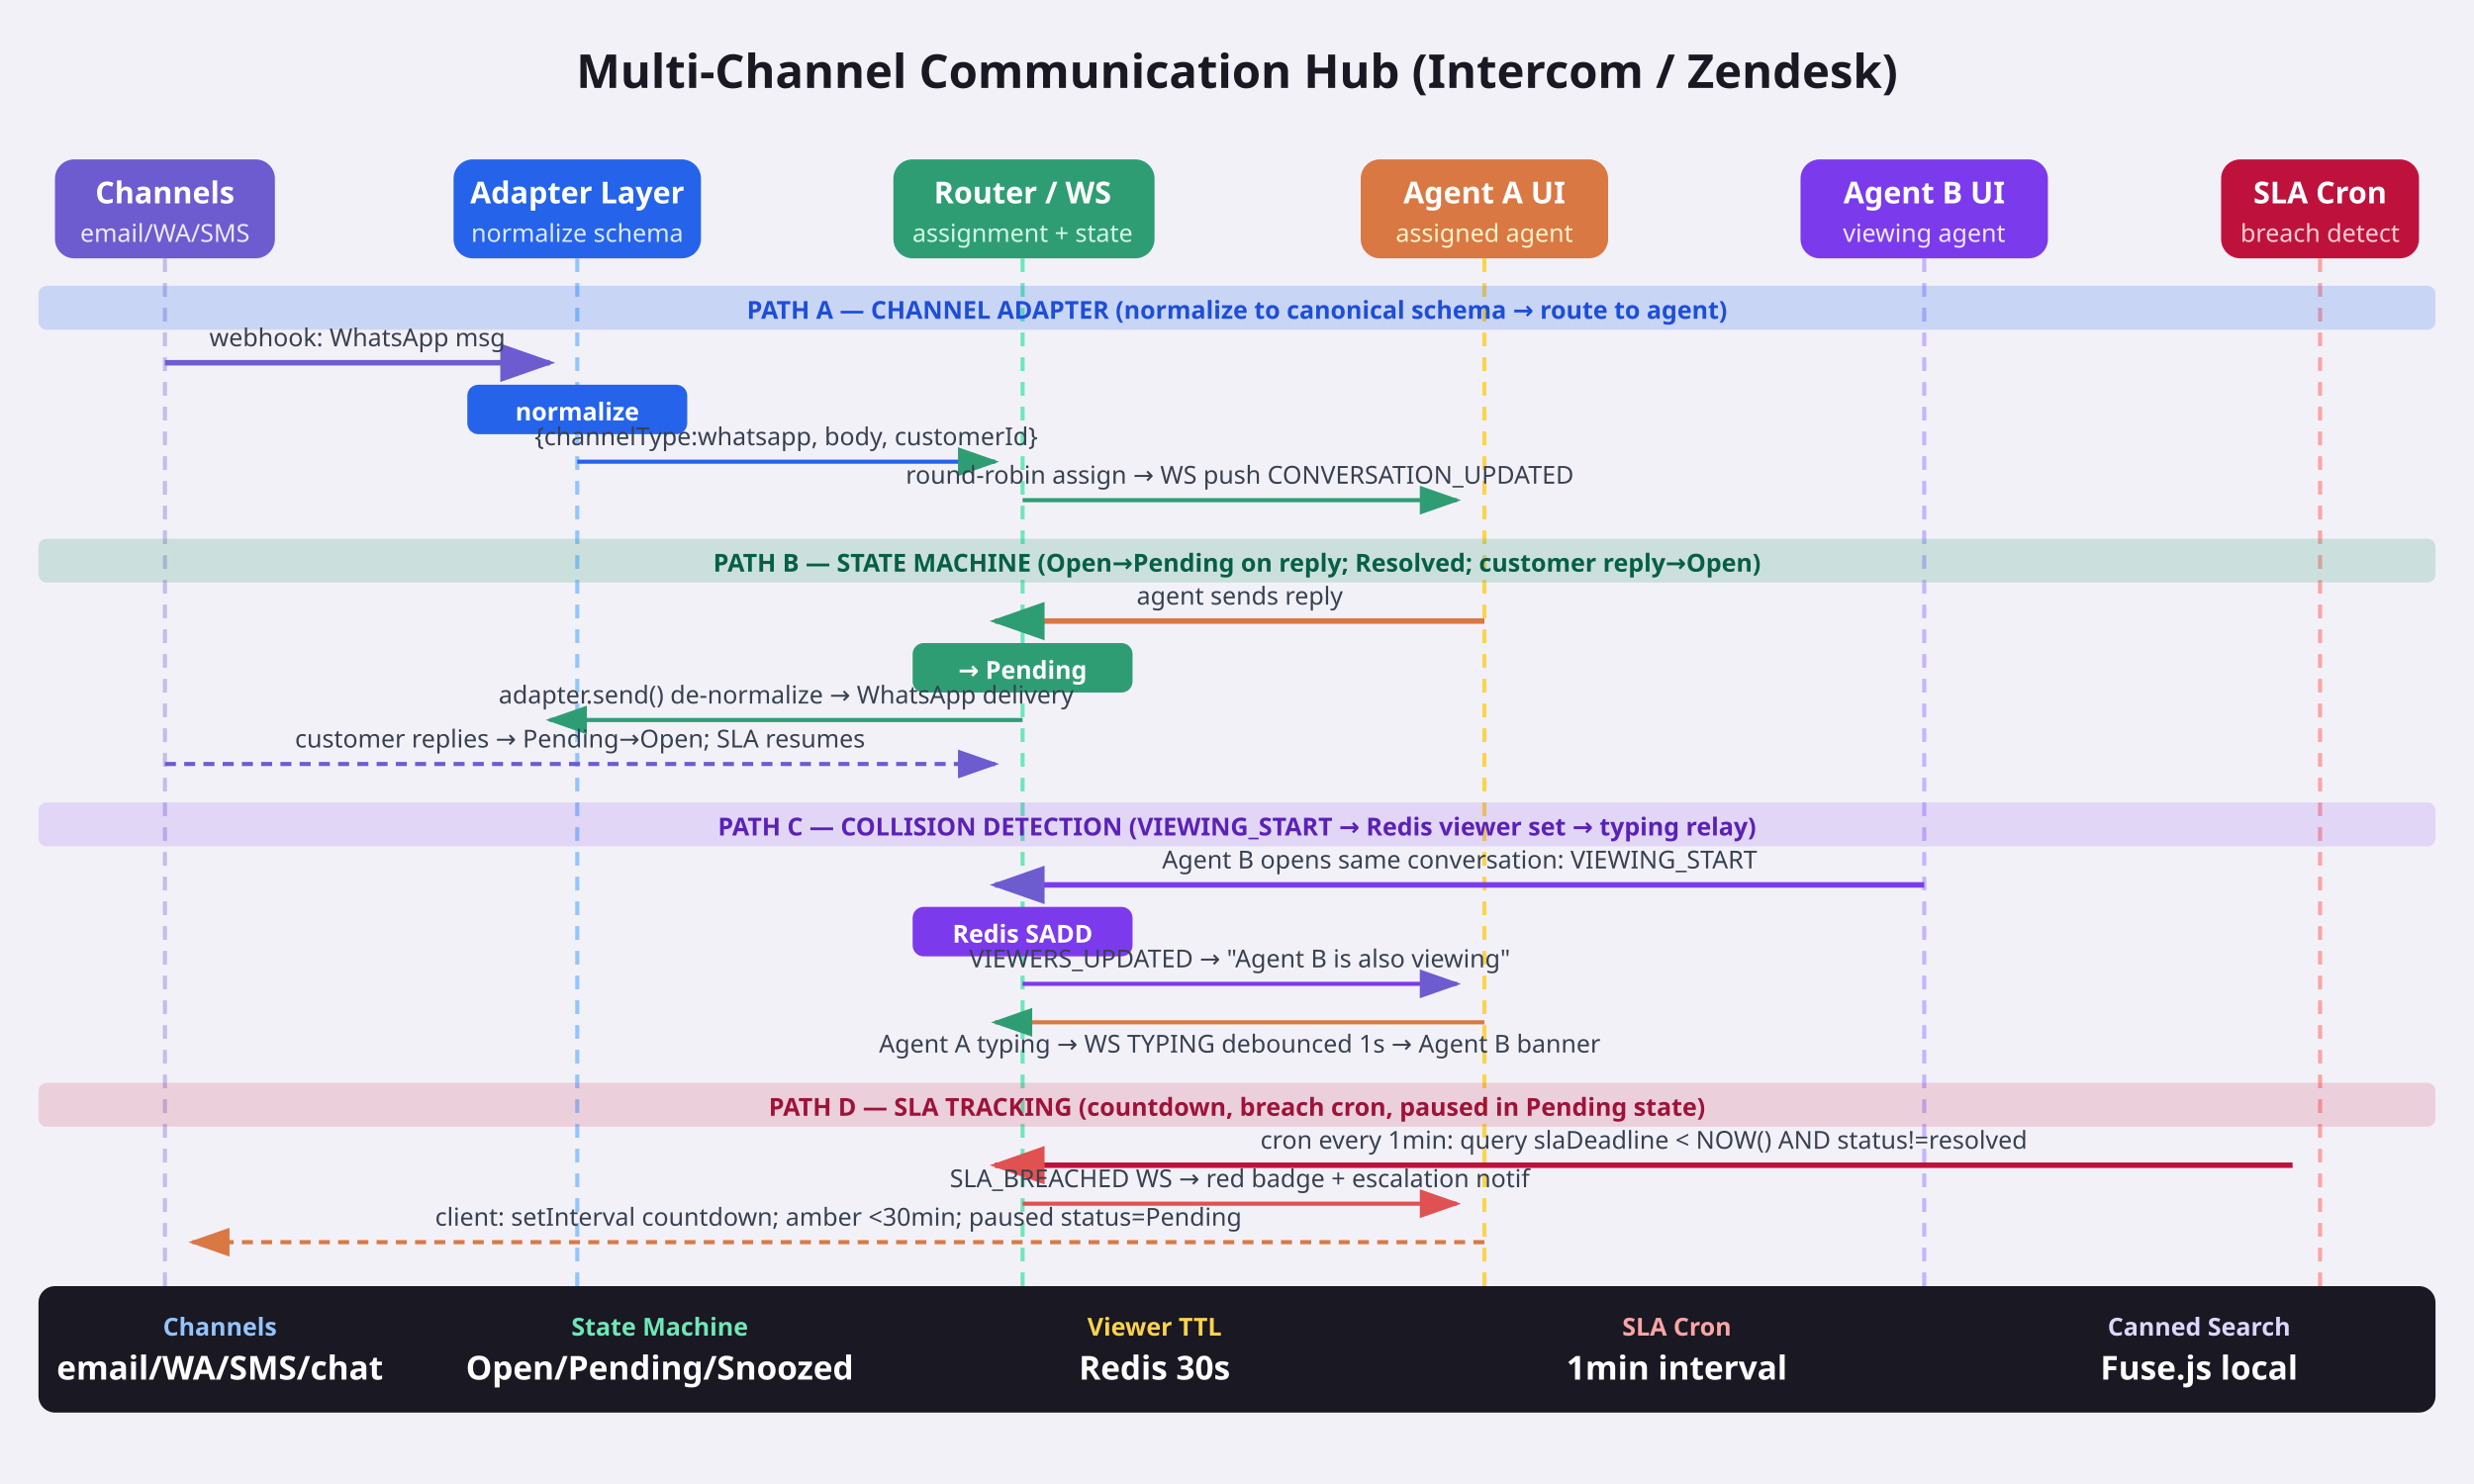
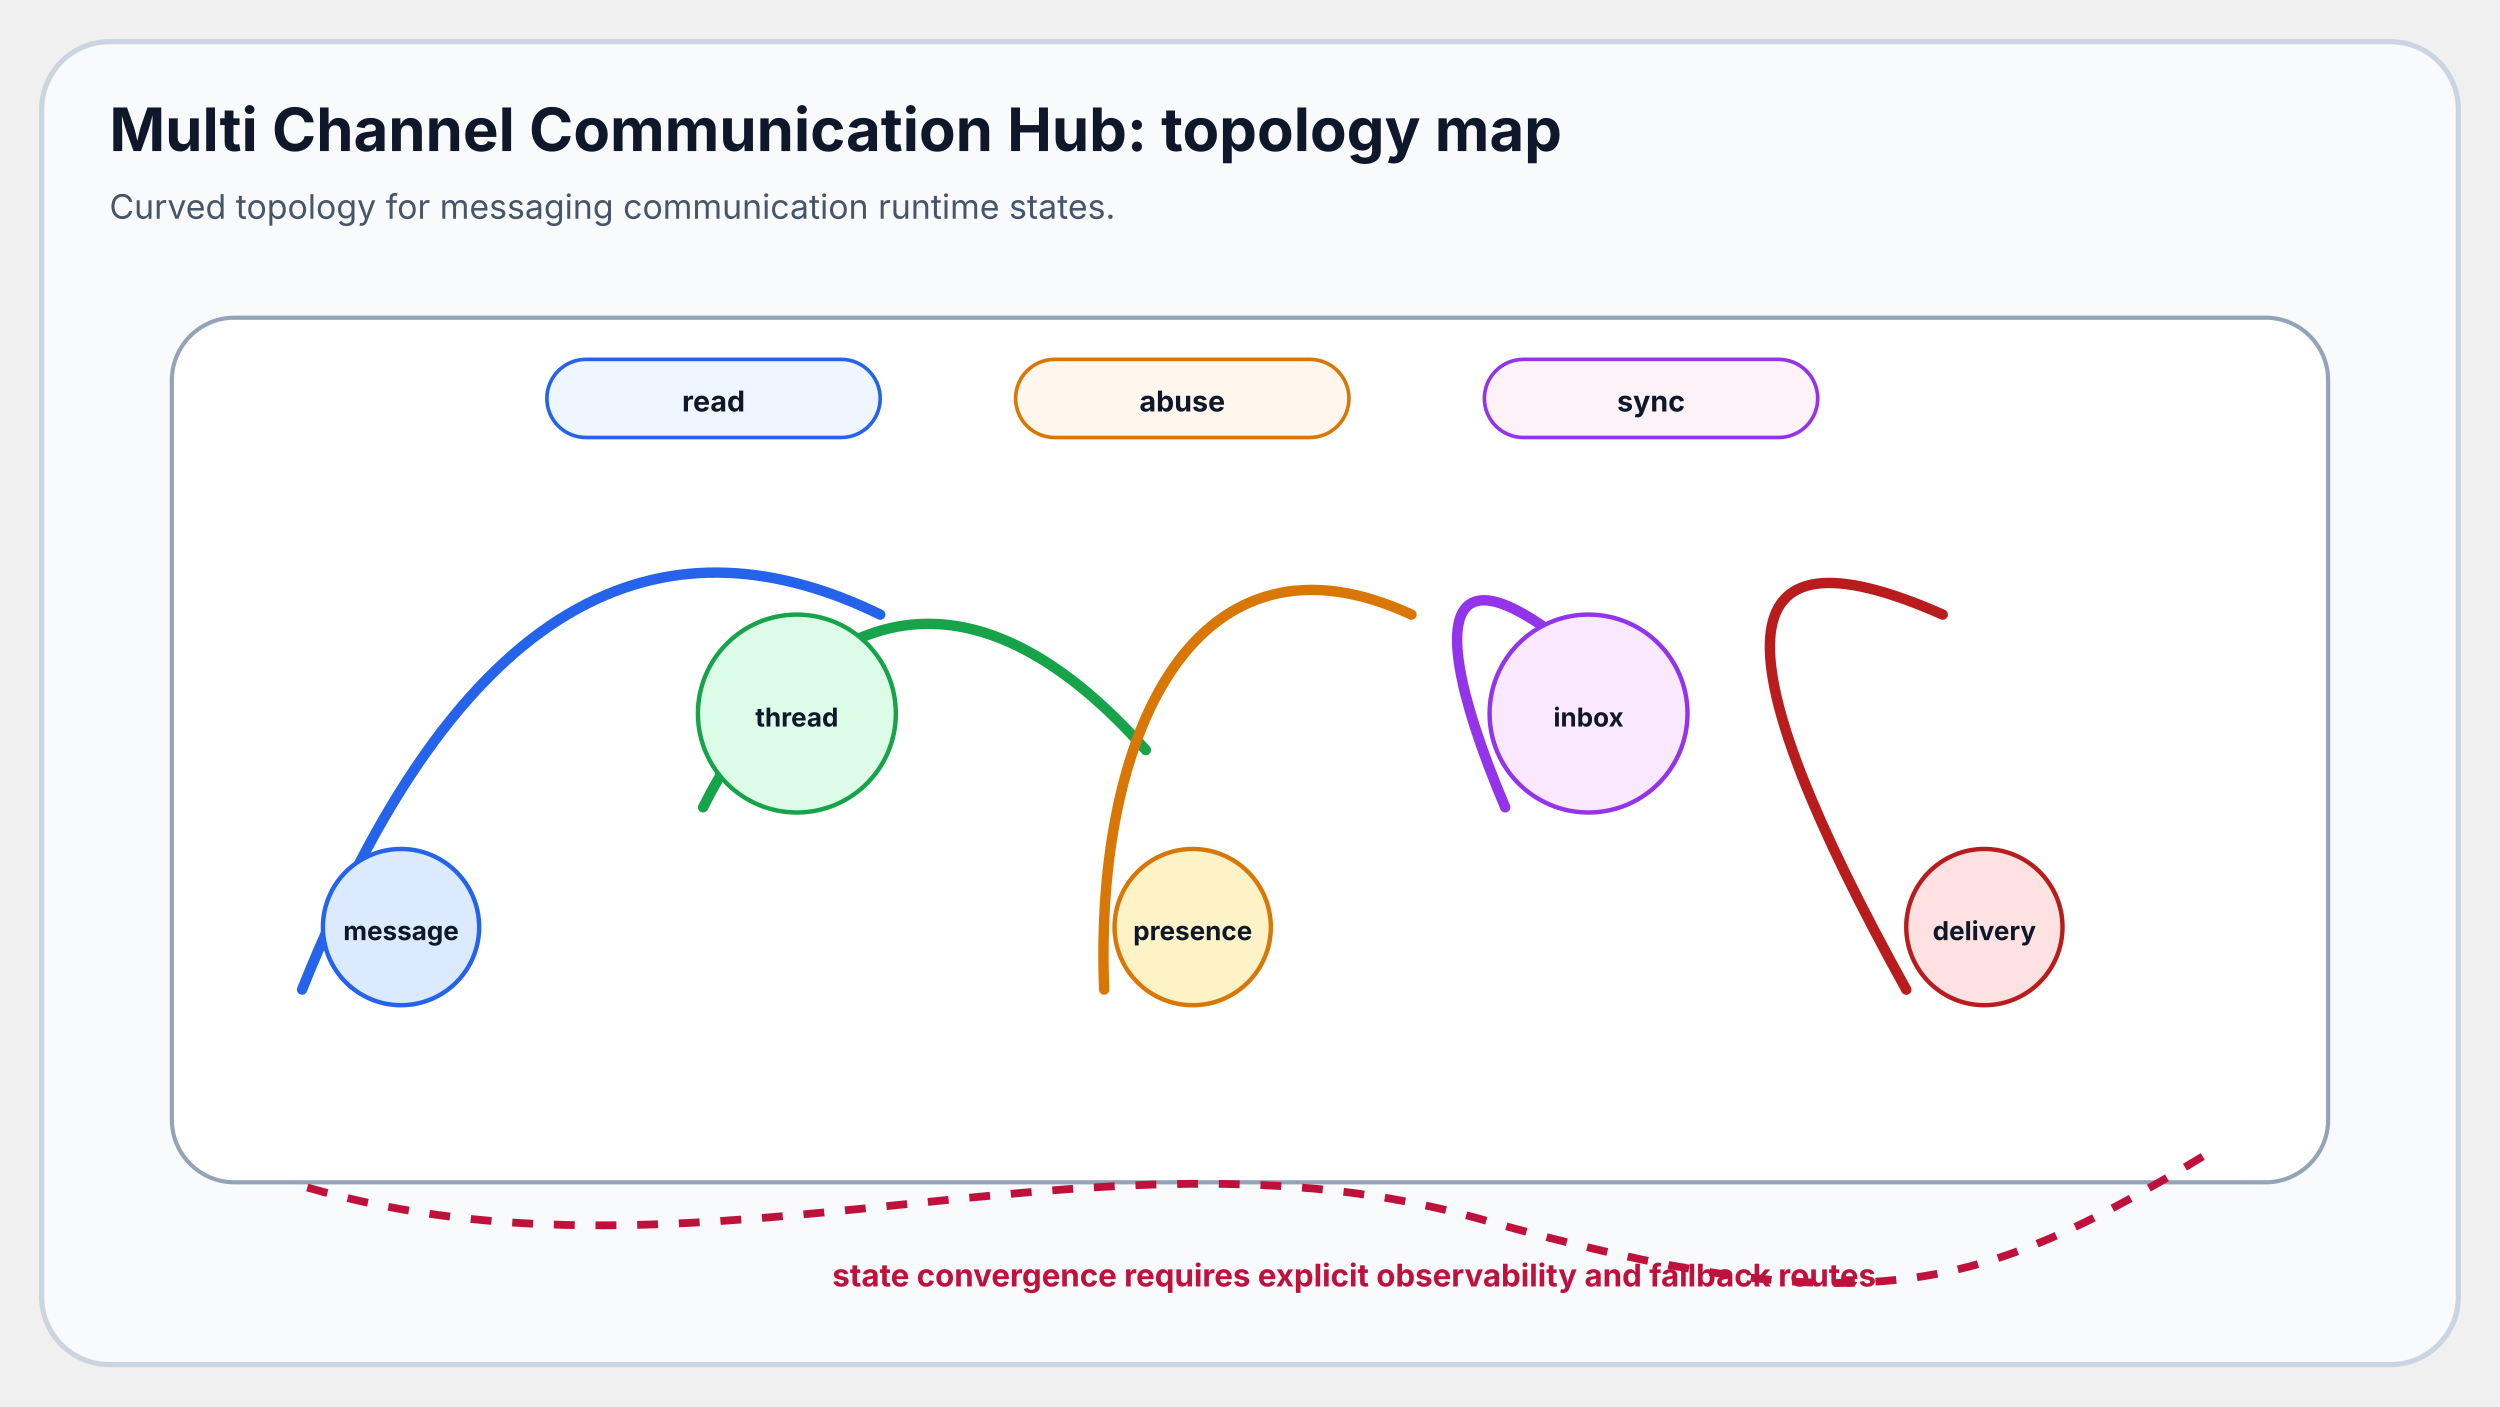
- <svg xmlns="http://www.w3.org/2000/svg" viewBox="0 0 900 540" font-family="system-ui, sans-serif">
-   <rect width="900" height="540" fill="#f3f1f8" />
-   <text x="450" y="32" text-anchor="middle" font-size="17" font-weight="bold" fill="#1a1822">Multi-Channel Communication Hub (Intercom / Zendesk)</text>
-   <defs>
-     <marker id="arr" markerWidth="10" markerHeight="7" refX="9" refY="3.5" orient="auto">
-       <polygon points="0 0, 10 3.5, 0 7" fill="#6d5bd0" />
-     </marker>
-     <marker id="arr-g" markerWidth="10" markerHeight="7" refX="9" refY="3.5" orient="auto">
-       <polygon points="0 0, 10 3.5, 0 7" fill="#2f9d74" />
-     </marker>
-     <marker id="arr-o" markerWidth="10" markerHeight="7" refX="9" refY="3.5" orient="auto">
-       <polygon points="0 0, 10 3.5, 0 7" fill="#d97843" />
-     </marker>
-     <marker id="arr-r" markerWidth="10" markerHeight="7" refX="9" refY="3.5" orient="auto">
-       <polygon points="0 0, 10 3.5, 0 7" fill="#e05252" />
-     </marker>
-   </defs>
-   <rect x="20" y="58" width="80" height="36" rx="7" fill="#6d5bd0" />
-   <text x="60" y="74" text-anchor="middle" font-size="11" fill="#fff" font-weight="bold">Channels</text>
-   <text x="60" y="88" text-anchor="middle" font-size="9" fill="#edeaf5">email/WA/SMS</text>
-   <rect x="165" y="58" width="90" height="36" rx="7" fill="#2563eb" />
-   <text x="210" y="74" text-anchor="middle" font-size="11" fill="#fff" font-weight="bold">Adapter Layer</text>
-   <text x="210" y="88" text-anchor="middle" font-size="9" fill="#dbeafe">normalize schema</text>
-   <rect x="325" y="58" width="95" height="36" rx="7" fill="#2f9d74" />
-   <text x="372" y="74" text-anchor="middle" font-size="11" fill="#fff" font-weight="bold">Router / WS</text>
-   <text x="372" y="88" text-anchor="middle" font-size="9" fill="#d1fae5">assignment + state</text>
-   <rect x="495" y="58" width="90" height="36" rx="7" fill="#d97843" />
-   <text x="540" y="74" text-anchor="middle" font-size="11" fill="#fff" font-weight="bold">Agent A UI</text>
-   <text x="540" y="88" text-anchor="middle" font-size="9" fill="#fef3c7">assigned agent</text>
-   <rect x="655" y="58" width="90" height="36" rx="7" fill="#7c3aed" />
-   <text x="700" y="74" text-anchor="middle" font-size="11" fill="#fff" font-weight="bold">Agent B UI</text>
-   <text x="700" y="88" text-anchor="middle" font-size="9" fill="#ede9fe">viewing agent</text>
-   <rect x="808" y="58" width="72" height="36" rx="7" fill="#be123c" />
-   <text x="844" y="74" text-anchor="middle" font-size="11" fill="#fff" font-weight="bold">SLA Cron</text>
-   <text x="844" y="88" text-anchor="middle" font-size="9" fill="#fecdd3">breach detect</text>
-   <line x1="60" y1="94" x2="60" y2="510" stroke="#c4bde8" stroke-width="1.5" stroke-dasharray="5,4" />
-   <line x1="210" y1="94" x2="210" y2="510" stroke="#93c5fd" stroke-width="1.5" stroke-dasharray="5,4" />
-   <line x1="372" y1="94" x2="372" y2="510" stroke="#6ee7b7" stroke-width="1.5" stroke-dasharray="5,4" />
-   <line x1="540" y1="94" x2="540" y2="510" stroke="#fcd34d" stroke-width="1.5" stroke-dasharray="5,4" />
-   <line x1="700" y1="94" x2="700" y2="510" stroke="#c4b5fd" stroke-width="1.5" stroke-dasharray="5,4" />
-   <line x1="844" y1="94" x2="844" y2="510" stroke="#fca5a5" stroke-width="1.5" stroke-dasharray="5,4" />
-   <rect x="14" y="104" width="872" height="16" rx="3" fill="#2563eb" opacity="0.2" />
-   <text x="450" y="116" text-anchor="middle" font-size="9" fill="#1d4ed8" font-weight="bold">PATH A — CHANNEL ADAPTER (normalize to canonical schema → route to agent)</text>
-   <line x1="60" y1="132" x2="200" y2="132" stroke="#6d5bd0" stroke-width="2" marker-end="url(#arr)" />
-   <text x="130" y="126" text-anchor="middle" font-size="9" fill="#374151">webhook: WhatsApp msg</text>
-   <rect x="170" y="140" width="80" height="18" rx="4" fill="#2563eb" />
-   <text x="210" y="153" text-anchor="middle" font-size="9" fill="#fff" font-weight="bold">normalize</text>
-   <line x1="210" y1="168" x2="362" y2="168" stroke="#2563eb" stroke-width="1.5" marker-end="url(#arr-g)" />
-   <text x="286" y="162" text-anchor="middle" font-size="9" fill="#374151">{channelType:whatsapp, body, customerId}</text>
-   <line x1="372" y1="182" x2="530" y2="182" stroke="#2f9d74" stroke-width="1.5" marker-end="url(#arr-g)" />
-   <text x="451" y="176" text-anchor="middle" font-size="9" fill="#374151">round-robin assign → WS push CONVERSATION_UPDATED</text>
-   <rect x="14" y="196" width="872" height="16" rx="3" fill="#2f9d74" opacity="0.2" />
-   <text x="450" y="208" text-anchor="middle" font-size="9" fill="#065f46" font-weight="bold">PATH B — STATE MACHINE (Open→Pending on reply; Resolved; customer reply→Open)</text>
-   <line x1="540" y1="226" x2="362" y2="226" stroke="#d97843" stroke-width="2" marker-end="url(#arr-g)" />
-   <text x="451" y="220" text-anchor="middle" font-size="9" fill="#374151">agent sends reply</text>
-   <rect x="332" y="234" width="80" height="18" rx="4" fill="#2f9d74" />
-   <text x="372" y="247" text-anchor="middle" font-size="9" fill="#fff" font-weight="bold">→ Pending</text>
-   <line x1="372" y1="262" x2="200" y2="262" stroke="#2f9d74" stroke-width="1.5" marker-end="url(#arr-g)" />
-   <text x="286" y="256" text-anchor="middle" font-size="9" fill="#374151">adapter.send() de-normalize → WhatsApp delivery</text>
-   <line x1="60" y1="278" x2="362" y2="278" stroke="#6d5bd0" stroke-width="1.5" stroke-dasharray="4,3" marker-end="url(#arr)" />
-   <text x="211" y="272" text-anchor="middle" font-size="9" fill="#374151">customer replies → Pending→Open; SLA resumes</text>
-   <rect x="14" y="292" width="872" height="16" rx="3" fill="#7c3aed" opacity="0.15" />
-   <text x="450" y="304" text-anchor="middle" font-size="9" fill="#5b21b6" font-weight="bold">PATH C — COLLISION DETECTION (VIEWING_START → Redis viewer set → typing relay)</text>
-   <line x1="700" y1="322" x2="362" y2="322" stroke="#7c3aed" stroke-width="2" marker-end="url(#arr)" />
-   <text x="531" y="316" text-anchor="middle" font-size="9" fill="#374151">Agent B opens same conversation: VIEWING_START</text>
-   <rect x="332" y="330" width="80" height="18" rx="4" fill="#7c3aed" />
-   <text x="372" y="343" text-anchor="middle" font-size="9" fill="#fff" font-weight="bold">Redis SADD</text>
-   <line x1="372" y1="358" x2="530" y2="358" stroke="#7c3aed" stroke-width="1.5" marker-end="url(#arr)" />
-   <text x="451" y="352" text-anchor="middle" font-size="9" fill="#374151">VIEWERS_UPDATED → "Agent B is also viewing"</text>
-   <line x1="540" y1="372" x2="362" y2="372" stroke="#d97843" stroke-width="1.5" marker-end="url(#arr-g)" />
-   <text x="451" y="383" text-anchor="middle" font-size="9" fill="#374151">Agent A typing → WS TYPING debounced 1s → Agent B banner</text>
-   <rect x="14" y="394" width="872" height="16" rx="3" fill="#be123c" opacity="0.15" />
-   <text x="450" y="406" text-anchor="middle" font-size="9" fill="#9f1239" font-weight="bold">PATH D — SLA TRACKING (countdown, breach cron, paused in Pending state)</text>
-   <line x1="834" y1="424" x2="362" y2="424" stroke="#be123c" stroke-width="2" marker-end="url(#arr-r)" />
-   <text x="598" y="418" text-anchor="middle" font-size="9" fill="#374151">cron every 1min: query slaDeadline &lt; NOW() AND status!=resolved</text>
-   <line x1="372" y1="438" x2="530" y2="438" stroke="#e05252" stroke-width="1.5" marker-end="url(#arr-r)" />
-   <text x="451" y="432" text-anchor="middle" font-size="9" fill="#374151">SLA_BREACHED WS → red badge + escalation notif</text>
-   <line x1="540" y1="452" x2="70" y2="452" stroke="#d97843" stroke-width="1.5" stroke-dasharray="4,3" marker-end="url(#arr-o)" />
-   <text x="305" y="446" text-anchor="middle" font-size="9" fill="#374151">client: setInterval countdown; amber &lt;30min; paused status=Pending</text>
-   <rect x="14" y="468" width="872" height="46" rx="6" fill="#1a1822" />
-   <text x="80" y="486" text-anchor="middle" font-size="9" fill="#93c5fd" font-weight="600">Channels</text>
-   <text x="80" y="502" text-anchor="middle" font-size="12" fill="white" font-weight="700">email/WA/SMS/chat</text>
-   <text x="240" y="486" text-anchor="middle" font-size="9" fill="#6ee7b7" font-weight="600">State Machine</text>
-   <text x="240" y="502" text-anchor="middle" font-size="12" fill="white" font-weight="700">Open/Pending/Snoozed</text>
-   <text x="420" y="486" text-anchor="middle" font-size="9" fill="#fcd34d" font-weight="600">Viewer TTL</text>
-   <text x="420" y="502" text-anchor="middle" font-size="12" fill="white" font-weight="700">Redis 30s</text>
-   <text x="610" y="486" text-anchor="middle" font-size="9" fill="#fca5a5" font-weight="600">SLA Cron</text>
-   <text x="610" y="502" text-anchor="middle" font-size="12" fill="white" font-weight="700">1min interval</text>
-   <text x="800" y="486" text-anchor="middle" font-size="9" fill="#ddd6fe" font-weight="600">Canned Search</text>
-   <text x="800" y="502" text-anchor="middle" font-size="12" fill="white" font-weight="700">Fuse.js local</text>
+ <svg xmlns="http://www.w3.org/2000/svg" width="960" height="540" viewBox="0 0 960 540" role="img" aria-labelledby="title desc">
+   <rect x="16" y="16" width="928" height="508" rx="26" fill="#f8fafc" stroke="#cbd5e1" stroke-width="2" />
+   <text x="42" y="58" fill="#0f172a" font-family="Inter, Arial, sans-serif" font-size="23" font-weight="700">Multi Channel Communication Hub: topology map</text>
+   <text x="42" y="84" fill="#475569" font-family="Inter, Arial, sans-serif" font-size="13">Curved topology for messaging communication runtime states.</text>
+   <rect x="66" y="122" width="828" height="332" rx="24" fill="#ffffff" stroke="#94a3b8" stroke-width="1.6" />
+   <path d="M116 380 C180 220, 260 198, 338 236" fill="none" stroke="#2563eb" stroke-width="4" stroke-linecap="round" />
+   <circle cx="154" cy="356" r="30" fill="#dbeafe" stroke="#2563eb" stroke-width="1.7" />
+   <text x="154" y="361" text-anchor="middle" fill="#0f172a" font-family="Inter, Arial, sans-serif" font-size="10" font-weight="700">message</text>
+   <path d="M270 310 C300 250, 360 198, 440 288" fill="none" stroke="#16a34a" stroke-width="4" stroke-linecap="round" />
+   <circle cx="306" cy="274" r="38" fill="#dcfce7" stroke="#16a34a" stroke-width="1.7" />
+   <text x="306" y="279" text-anchor="middle" fill="#0f172a" font-family="Inter, Arial, sans-serif" font-size="10" font-weight="700">thread</text>
+   <path d="M424 380 C420 280, 460 198, 542 236" fill="none" stroke="#d97706" stroke-width="4" stroke-linecap="round" />
+   <circle cx="458" cy="356" r="30" fill="#fef3c7" stroke="#d97706" stroke-width="1.7" />
+   <text x="458" y="361" text-anchor="middle" fill="#0f172a" font-family="Inter, Arial, sans-serif" font-size="10" font-weight="700">presence</text>
+   <path d="M578 310 C540 220, 560 198, 644 288" fill="none" stroke="#9333ea" stroke-width="4" stroke-linecap="round" />
+   <circle cx="610" cy="274" r="38" fill="#fae8ff" stroke="#9333ea" stroke-width="1.7" />
+   <text x="610" y="279" text-anchor="middle" fill="#0f172a" font-family="Inter, Arial, sans-serif" font-size="10" font-weight="700">inbox</text>
+   <path d="M732 380 C660 250, 660 198, 746 236" fill="none" stroke="#b91c1c" stroke-width="4" stroke-linecap="round" />
+   <circle cx="762" cy="356" r="30" fill="#fee2e2" stroke="#b91c1c" stroke-width="1.7" />
+   <text x="762" y="361" text-anchor="middle" fill="#0f172a" font-family="Inter, Arial, sans-serif" font-size="10" font-weight="700">delivery</text>
+   <rect x="210" y="138" width="128" height="30" rx="15" fill="#eff6ff" stroke="#2563eb" stroke-width="1.4" />
+   <text x="274" y="158" text-anchor="middle" fill="#0f172a" font-family="Inter, Arial, sans-serif" font-size="11" font-weight="700">read</text>
+   <rect x="390" y="138" width="128" height="30" rx="15" fill="#fff7ed" stroke="#d97706" stroke-width="1.4" />
+   <text x="454" y="158" text-anchor="middle" fill="#0f172a" font-family="Inter, Arial, sans-serif" font-size="11" font-weight="700">abuse</text>
+   <rect x="570" y="138" width="128" height="30" rx="15" fill="#fdf2f8" stroke="#9333ea" stroke-width="1.4" />
+   <text x="634" y="158" text-anchor="middle" fill="#0f172a" font-family="Inter, Arial, sans-serif" font-size="11" font-weight="700">sync</text>
+   <path d="M118 456 C270 500, 420 426, 568 468 S760 496, 846 444" fill="none" stroke="#be123c" stroke-width="3" stroke-dasharray="8 8" />
+   <text x="520" y="494" text-anchor="middle" fill="#be123c" font-family="Inter, Arial, sans-serif" font-size="12" font-weight="700">state convergence requires explicit observability and fallback routes</text>
</svg>
